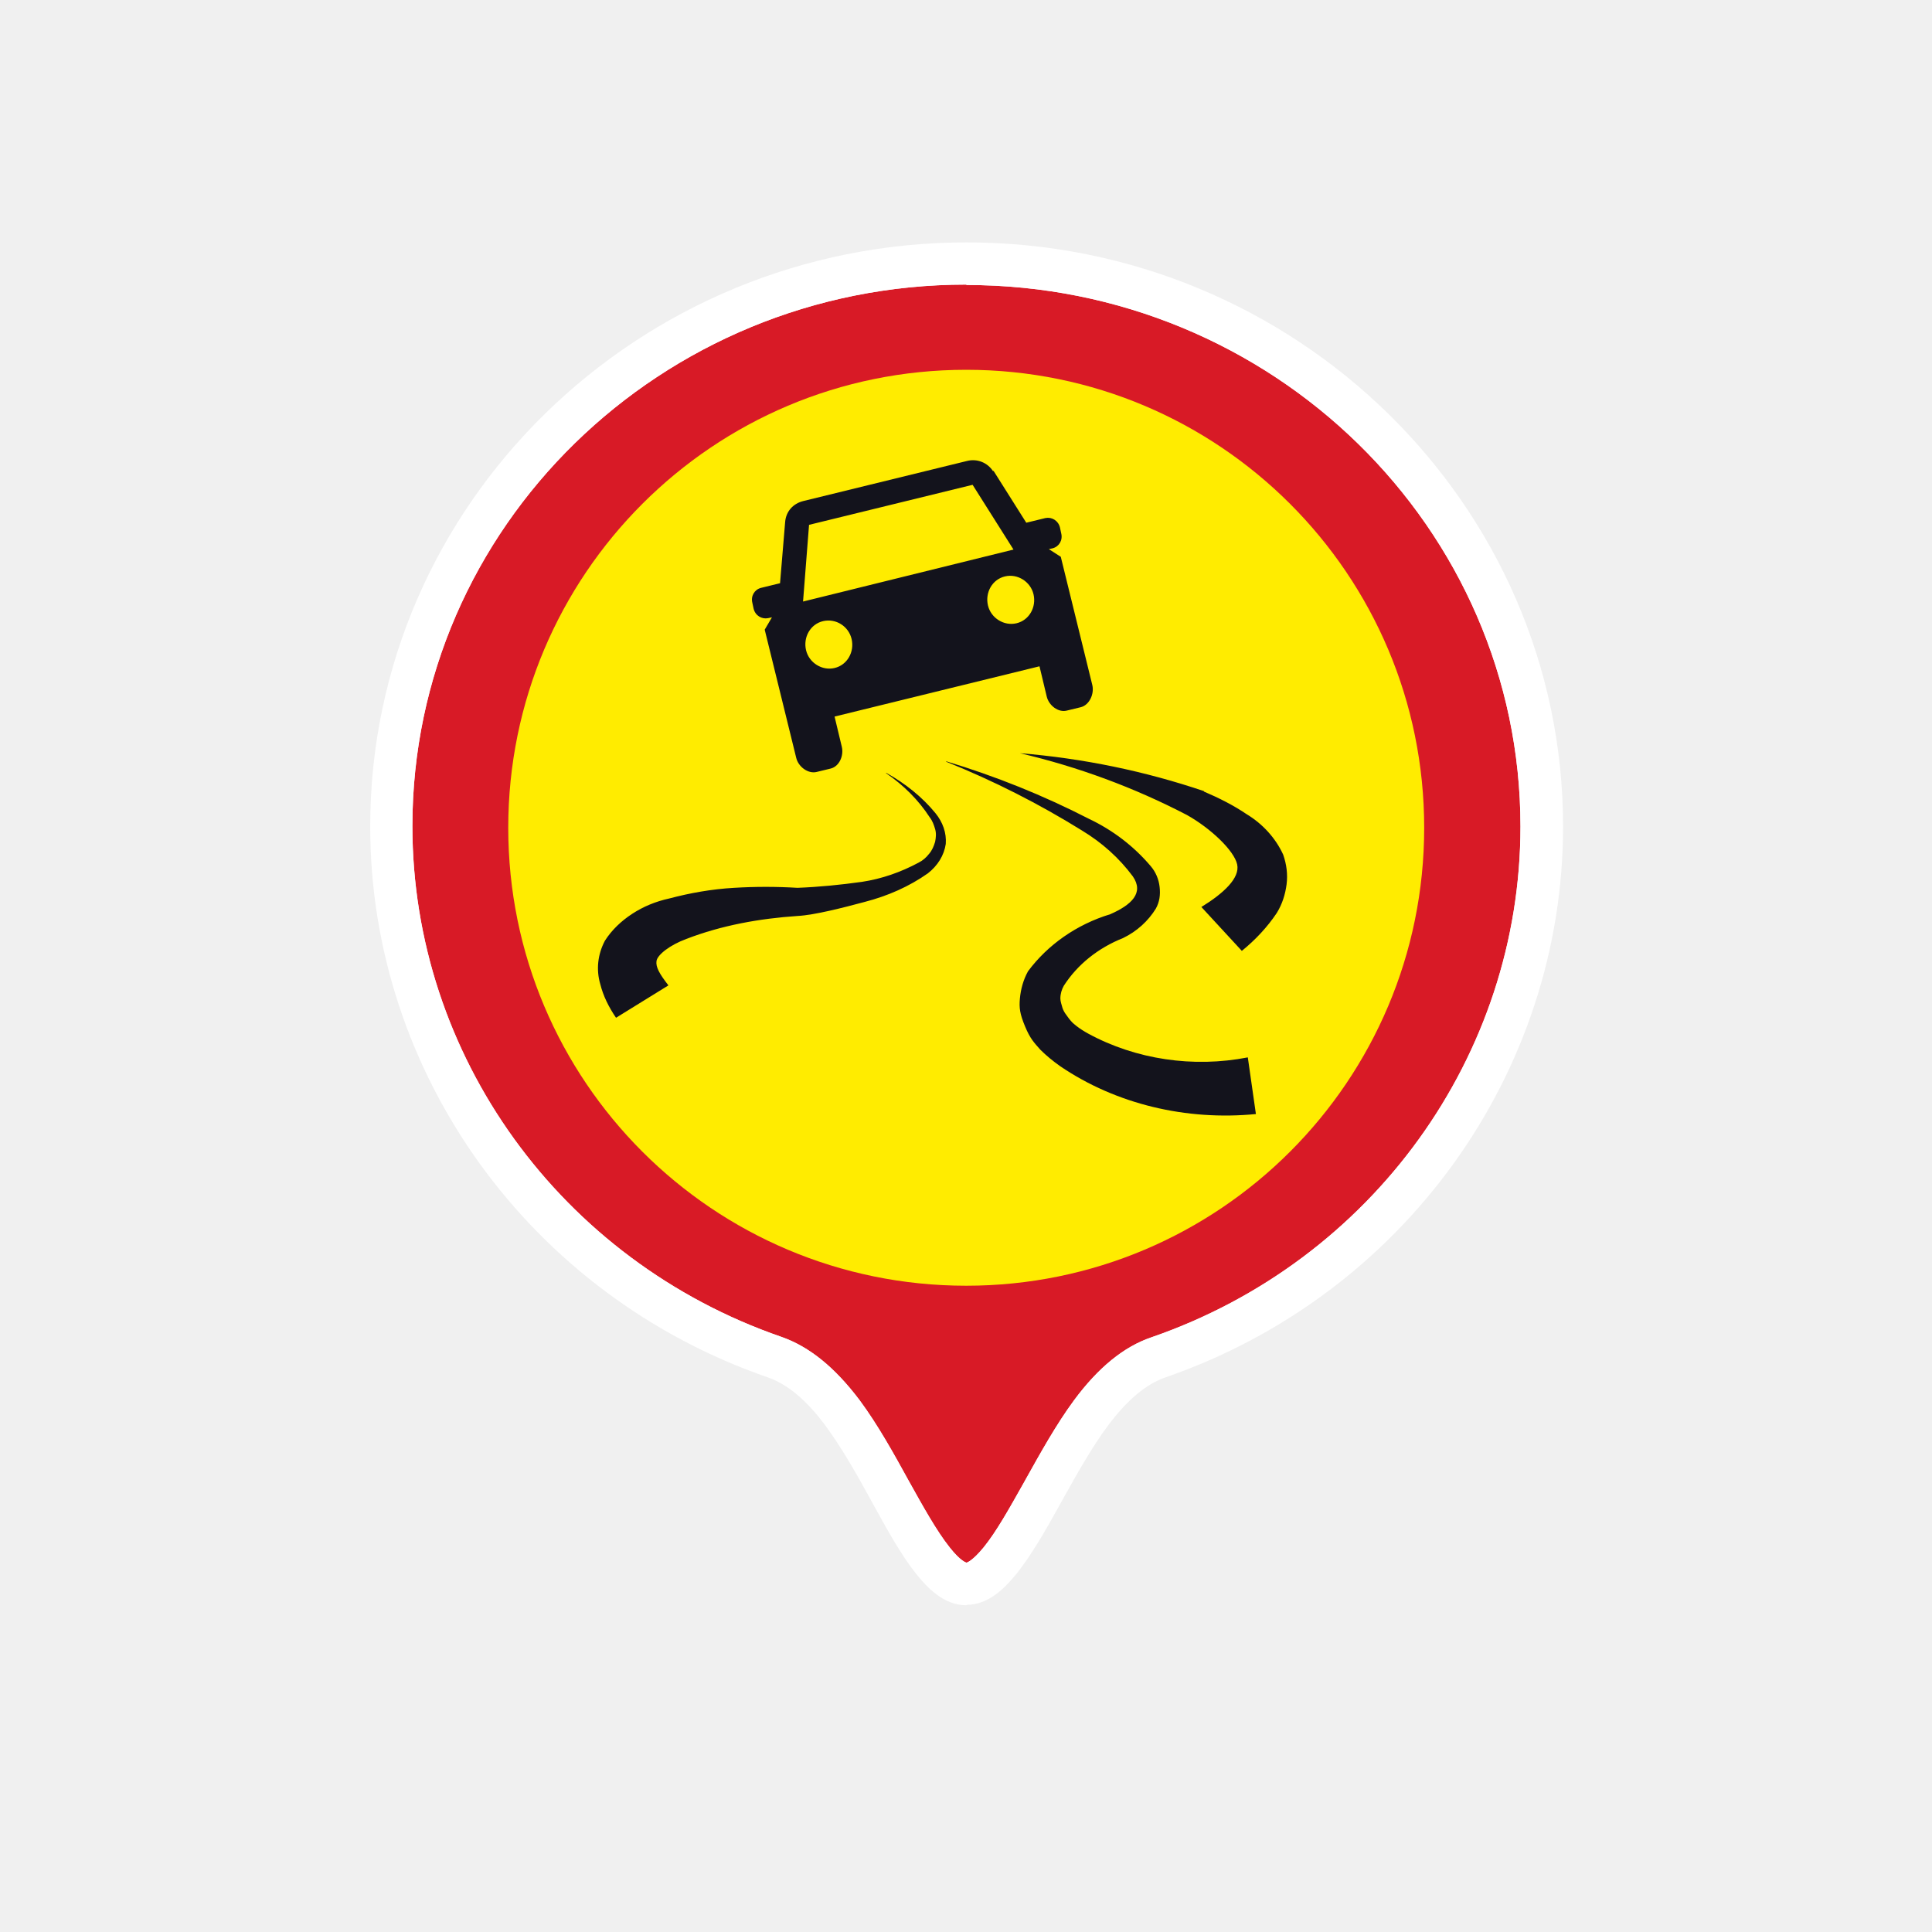
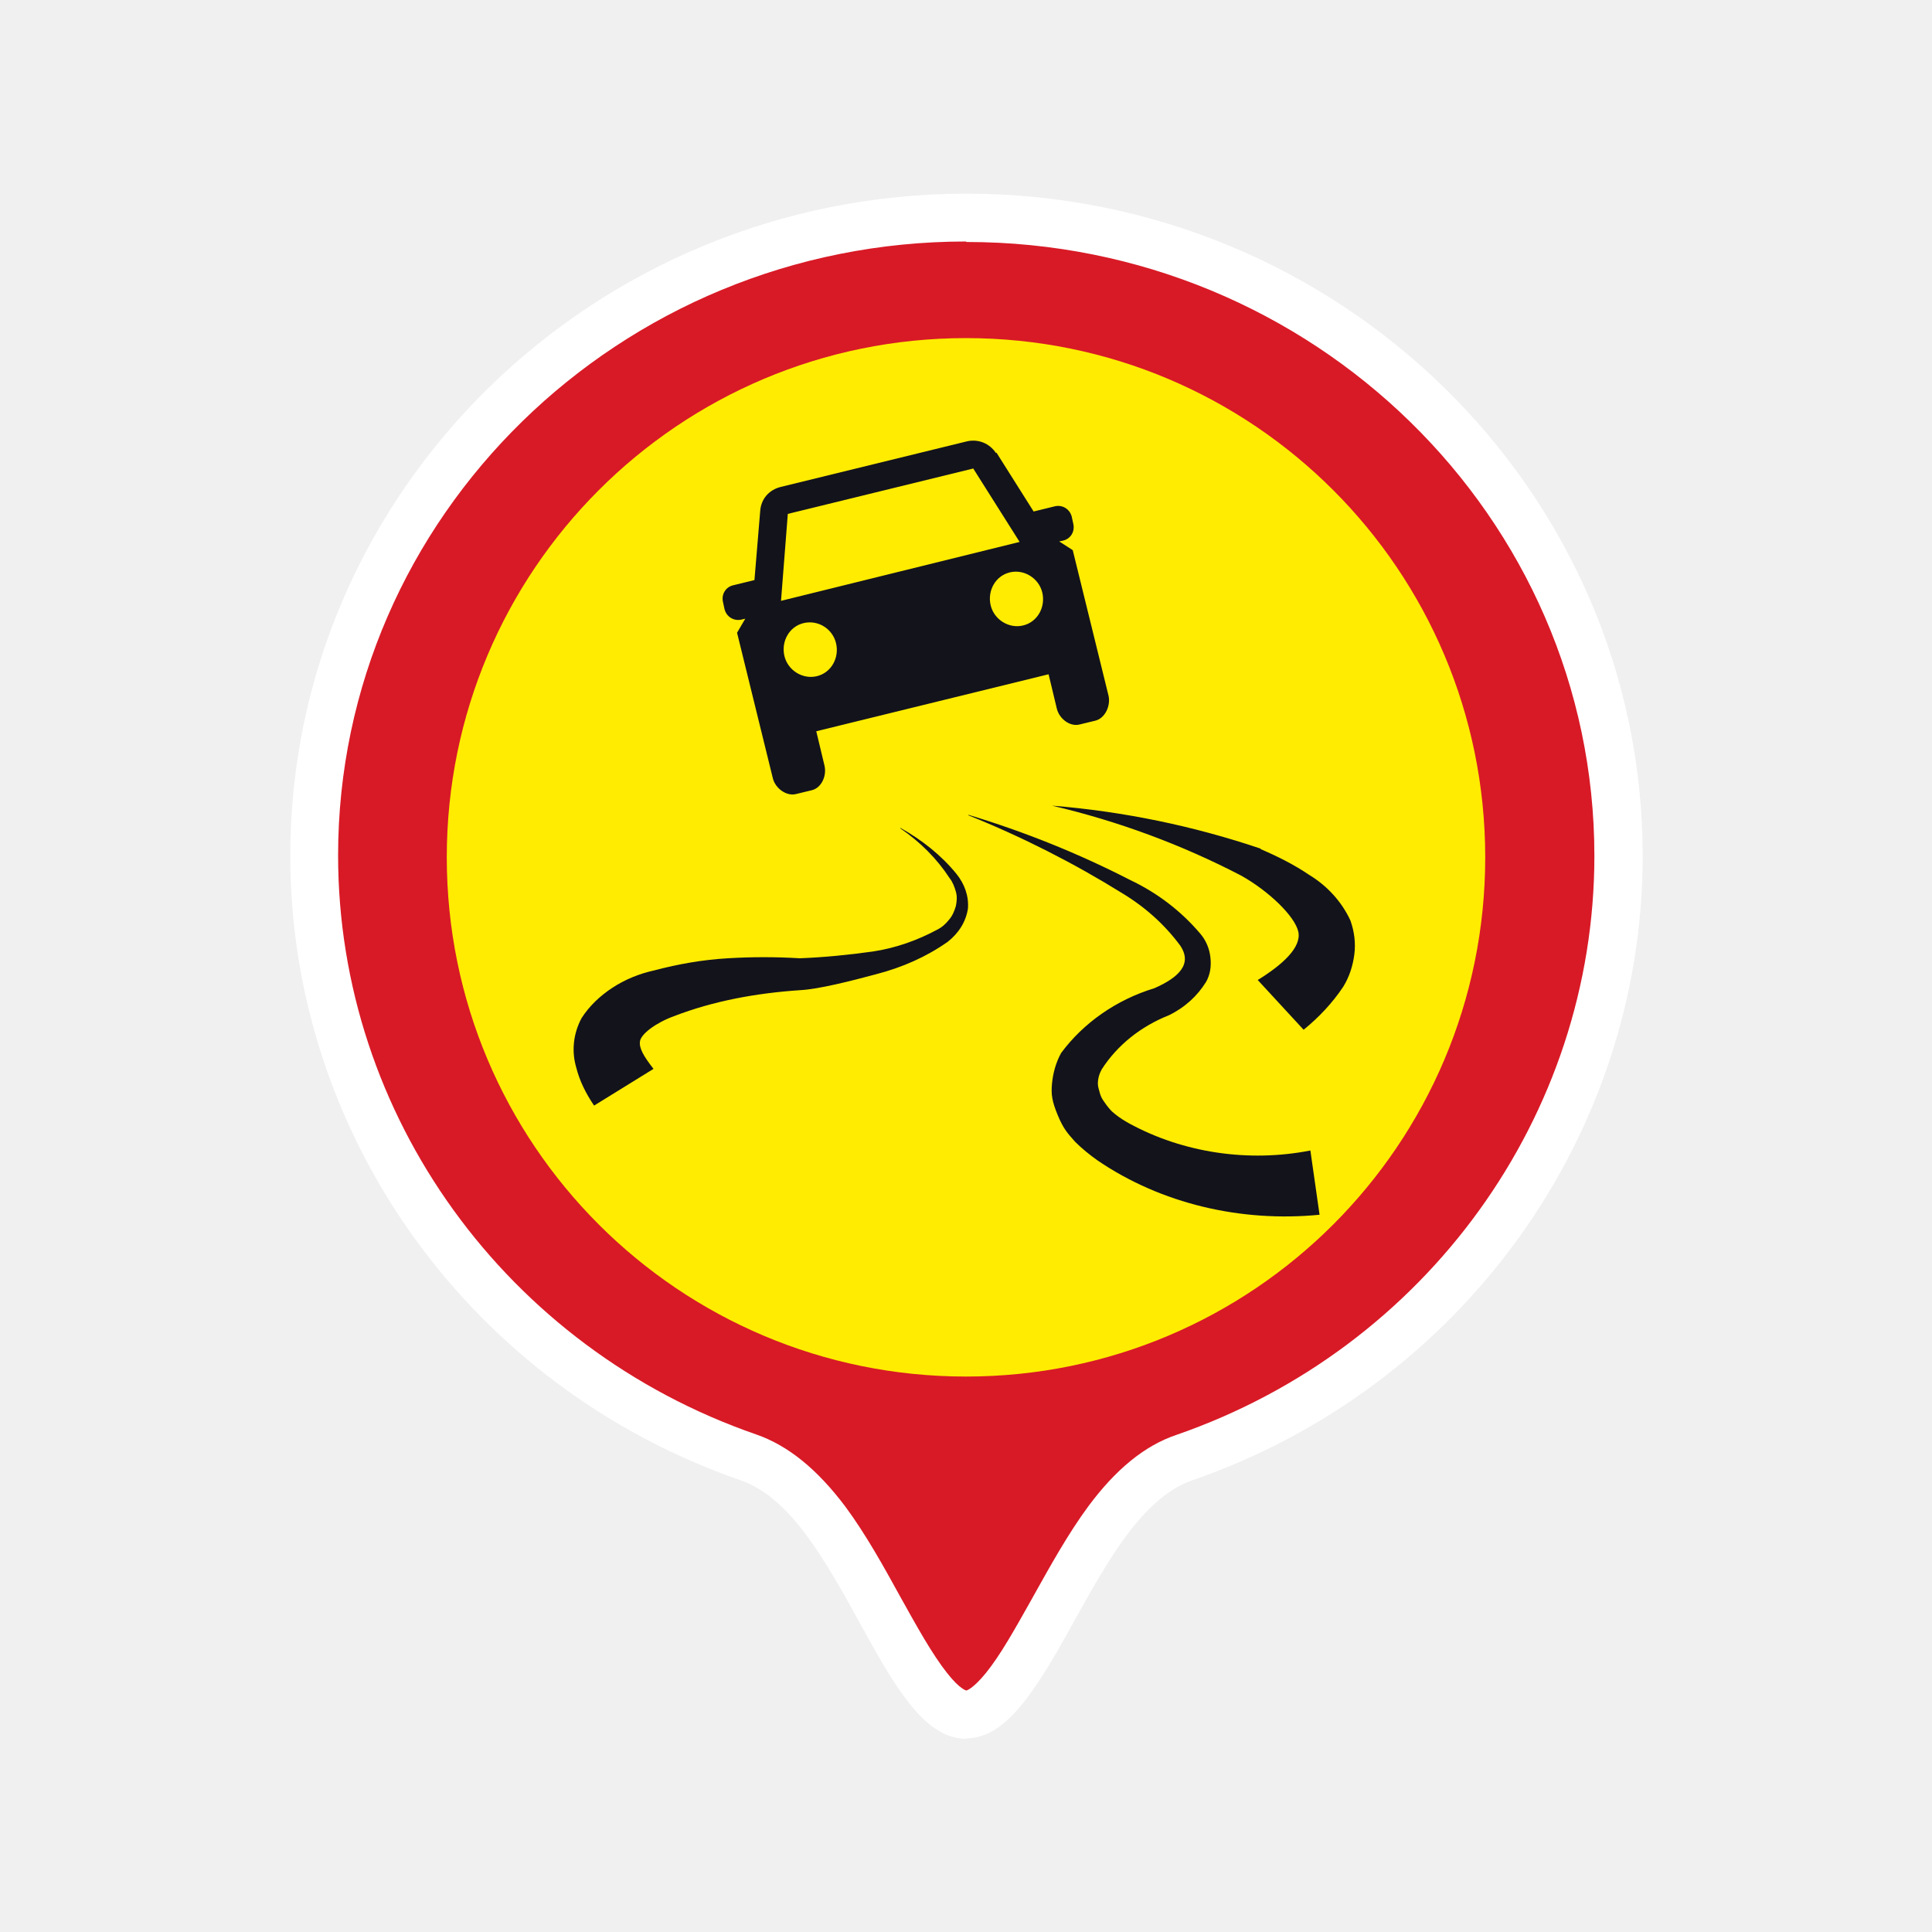
- <svg xmlns="http://www.w3.org/2000/svg" id="Layer_1" version="1.1" viewBox="0 0 45.35 45.35">
+ <svg xmlns="http://www.w3.org/2000/svg" id="Layer_1" version="1.1" viewBox="0 0 40 40">
  <defs>
    <style>
      .st0 {
        fill: none;
      }

      .st1 {
        fill: #d81a26;
      }

      .st2 {
        fill: #13131c;
        fill-rule: evenodd;
      }

      .st3 {
        fill: #fff;
      }

      .st4 {
        fill: #ffec00;
      }
    </style>
  </defs>
-   <path class="st1" d="M22.68,6.68c-7.17,0-13,5.7-13,12.71,0,5.38,3.48,10.2,8.66,11.99.66.23,1.26.72,1.84,1.49.43.58.81,1.27,1.14,1.87.34.61.66,1.19.97,1.58.26.33.39.36.4.36,0,0,.13-.03.4-.36.3-.37.59-.89.95-1.53l.05-.09c.33-.59.7-1.26,1.12-1.83.57-.77,1.17-1.26,1.82-1.48,5.18-1.79,8.66-6.61,8.66-11.99,0-7.01-5.83-12.71-13-12.71h0Z" />
-   <rect class="st0" x="8.68" y="5.68" width="28" height="32" />
-   <path class="st3" d="M22.68,37.68c-.53,0-.92-.42-1.17-.73-.36-.45-.7-1.07-1.03-1.67-.36-.66-.71-1.28-1.1-1.81-.45-.61-.9-.98-1.36-1.14-5.58-1.93-9.33-7.13-9.33-12.93,0-7.56,6.28-13.71,14-13.71s14,6.15,14,13.71c0,5.8-3.75,11-9.33,12.93-.46.16-.9.53-1.35,1.13-.38.51-.72,1.12-1.05,1.71l-.05.09c-.38.69-.7,1.24-1.04,1.67-.26.32-.65.74-1.18.74h0ZM22.68,6.68c-7.17,0-13,5.7-13,12.71,0,5.38,3.48,10.2,8.66,11.99.66.23,1.26.72,1.84,1.49.43.58.81,1.27,1.14,1.87.34.61.66,1.19.97,1.58.26.33.39.36.4.36,0,0,.13-.03.4-.36.3-.37.59-.89.95-1.53l.05-.09c.33-.59.7-1.26,1.12-1.83.57-.77,1.17-1.26,1.82-1.48,5.18-1.79,8.66-6.61,8.66-11.99,0-7.01-5.83-12.71-13-12.71h0Z" />
-   <path class="st4" d="M22.68,30.18c5.94,0,10.75-4.81,10.75-10.75s-4.81-10.75-10.75-10.75-10.75,4.81-10.75,10.75,4.81,10.75,10.75,10.75Z" />
-   <path class="st2" d="M23.31,11.06c-.13-.2-.37-.3-.61-.24l-3.84.94c-.25.06-.41.25-.43.49l-.12,1.44-.45.11c-.15.04-.24.19-.2.35l.03.14c.04.16.19.25.34.22l.09-.02-.17.29.74,3.01c.05.21.28.38.48.33l.33-.08c.2-.05.31-.3.26-.51l-.17-.71,4.81-1.18.17.71c.05.21.27.38.47.33l.33-.08c.2-.05.32-.31.27-.52l-.74-3.01-.28-.18.09-.02c.15-.04.24-.19.2-.35l-.03-.14c-.04-.16-.19-.25-.34-.22l-.45.11-.77-1.22h0ZM18.99,12.32l3.84-.94.96,1.52-4.94,1.22.14-1.79h0ZM19.59,15.68c-.29.07-.6-.12-.67-.42s.1-.61.4-.68.6.12.67.42-.1.61-.4.68ZM23.86,14.63c-.29.07-.6-.12-.67-.42s.1-.61.4-.68c.29-.07.6.12.67.42s-.1.61-.4.68Z" />
-   <path class="st2" d="M28.26,18.57c-1.39-.47-2.84-.77-4.32-.89,1.37.32,2.69.81,3.92,1.45.57.32,1.11.84,1.18,1.16s-.32.68-.84,1l.95,1.03c.32-.26.6-.56.82-.89.13-.21.2-.44.23-.67.03-.24,0-.47-.08-.7-.18-.39-.48-.72-.86-.95-.31-.21-.65-.38-1-.53h0ZM22.21,17.87c1.16.35,2.28.8,3.35,1.35.57.27,1.06.65,1.45,1.11.12.14.19.31.21.49.02.18,0,.35-.09.51-.18.29-.44.53-.77.69-.58.23-1.07.62-1.39,1.12-.05.09-.08.19-.08.3,0,.06.03.15.05.22.02.06.05.11.08.15.04.06.1.14.16.2.1.09.19.15.29.21.02.01.05.03.07.04,1.12.61,2.47.81,3.75.56l.19,1.33c-1.63.16-3.28-.23-4.59-1.12-.17-.12-.33-.25-.47-.39-.15-.17-.24-.26-.36-.55-.12-.29-.14-.43-.12-.65s.08-.44.19-.64c.46-.62,1.14-1.1,1.93-1.34.5-.22.8-.5.53-.89-.32-.43-.72-.79-1.2-1.08-1-.62-2.06-1.16-3.18-1.61h0ZM20.8,18.14c.45.25.85.57,1.16.95.17.21.26.46.24.72-.04.27-.19.51-.42.69-.44.31-.94.53-1.48.67-.52.14-1.19.31-1.57.33-.9.06-1.79.22-2.62.54-.38.14-.68.37-.7.52-.02.14.07.3.28.57l-1.23.76c-.17-.25-.3-.51-.37-.79-.1-.34-.06-.7.11-1.02.16-.25.38-.46.64-.63s.55-.29.87-.36c.49-.13,1-.22,1.52-.25.5-.03.99-.03,1.49,0,.51-.02,1.01-.07,1.51-.14.47-.07.92-.23,1.33-.45.1-.05.18-.12.25-.21.07-.08.11-.18.14-.28.02-.1.03-.2,0-.3s-.06-.19-.13-.28c-.26-.4-.61-.75-1.02-1.03h0Z" />
+   <path class="st3" d="M20,36c-.53,0-.92-.42-1.17-.73-.36-.45-.7-1.07-1.03-1.67-.36-.66-.71-1.28-1.1-1.81-.45-.61-.9-.98-1.36-1.14-5.58-1.93-9.33-7.13-9.33-12.93,0-7.56,6.28-13.71,14-13.71s14,6.15,14,13.71c0,5.8-3.75,11-9.33,12.93-.46.16-.9.53-1.35,1.13-.38.51-.72,1.12-1.05,1.71l-.05.09c-.38.69-.7,1.24-1.04,1.67-.26.32-.65.74-1.18.74h0Z" />
+   <path class="st1" d="M20,5c-7.17,0-13,5.7-13,12.71,0,5.38,3.48,10.2,8.66,11.99.66.23,1.26.72,1.84,1.49.43.58.81,1.27,1.14,1.87.34.61.66,1.19.97,1.58.26.33.39.36.4.36,0,0,.13-.03.4-.36.3-.37.59-.89.95-1.53l.05-.09c.33-.59.7-1.26,1.12-1.83.57-.77,1.17-1.26,1.82-1.48,5.18-1.79,8.66-6.61,8.66-11.99,0-7.01-5.83-12.71-13-12.71h0Z" />
+   <rect class="st0" x="6" y="4" width="28" height="32" />
+   <path class="st4" d="M20,28.5c5.94,0,10.75-4.81,10.75-10.75s-4.81-10.75-10.75-10.75-10.75,4.81-10.75,10.75,4.81,10.75,10.75,10.75Z" />
+   <path class="st2" d="M20.62,9.38c-.13-.2-.37-.3-.61-.24l-3.84.94c-.25.06-.41.25-.43.49l-.12,1.44-.45.11c-.15.04-.24.19-.2.35l.03.14c.04.16.19.25.34.22l.09-.02-.17.29.74,3.01c.05.21.28.38.48.33l.33-.08c.2-.05.31-.3.26-.51l-.17-.71,4.81-1.18.17.71c.05.21.27.38.47.33l.33-.08c.2-.05.32-.31.27-.52l-.74-3.01-.28-.18.09-.02c.15-.04.24-.19.2-.35l-.03-.14c-.04-.16-.19-.25-.34-.22l-.45.11-.77-1.22h0ZM16.31,10.64l3.84-.94.96,1.52-4.94,1.22.14-1.79h0ZM16.91,14c-.29.07-.6-.12-.67-.42s.1-.61.4-.68.6.12.67.42-.1.61-.4.68ZM21.18,12.95c-.29.07-.6-.12-.67-.42s.1-.61.4-.68c.29-.07.6.12.67.42s-.1.61-.4.68ZM26.1,17.57c-1.39-.47-2.84-.77-4.32-.89,1.37.32,2.69.81,3.92,1.45.57.32,1.11.84,1.18,1.16s-.32.68-.84,1l.95,1.03c.32-.26.6-.56.82-.89.13-.21.2-.44.23-.67.03-.24,0-.47-.08-.7-.18-.39-.48-.72-.86-.95-.31-.21-.65-.38-1-.53h0ZM20.05,16.87c1.16.35,2.28.8,3.35,1.35.57.27,1.06.65,1.45,1.11.12.14.19.31.21.49.02.18,0,.35-.09.51-.18.29-.44.53-.77.69-.58.23-1.07.62-1.39,1.12-.05.09-.08.19-.08.3,0,.06.03.15.05.22.02.06.05.11.08.15.04.06.1.14.16.2.1.09.19.15.29.21.02.01.05.03.07.04,1.12.61,2.47.81,3.75.56l.19,1.33c-1.63.16-3.28-.23-4.59-1.12-.17-.12-.33-.25-.47-.39-.15-.17-.24-.26-.36-.55-.12-.29-.14-.43-.12-.65s.08-.44.19-.64c.46-.62,1.14-1.1,1.93-1.34.5-.22.8-.5.53-.89-.32-.43-.72-.79-1.2-1.08-1-.62-2.06-1.16-3.18-1.61h0ZM18.64,17.14c.45.25.85.57,1.16.95.17.21.26.46.24.72-.04.27-.19.51-.42.69-.44.31-.94.53-1.48.67-.52.14-1.19.31-1.57.33-.9.06-1.79.22-2.62.54-.38.14-.68.37-.7.52-.02.14.07.3.28.57l-1.23.76c-.17-.25-.3-.51-.37-.79-.1-.34-.06-.7.11-1.02.16-.25.38-.46.64-.63s.55-.29.87-.36c.49-.13,1-.22,1.52-.25.5-.03.99-.03,1.49,0,.51-.02,1.01-.07,1.51-.14.47-.07.92-.23,1.33-.45.1-.05.18-.12.25-.21.07-.08.11-.18.14-.28.02-.1.03-.2,0-.3s-.06-.19-.13-.28c-.26-.4-.61-.75-1.02-1.03h0Z" />
</svg>
